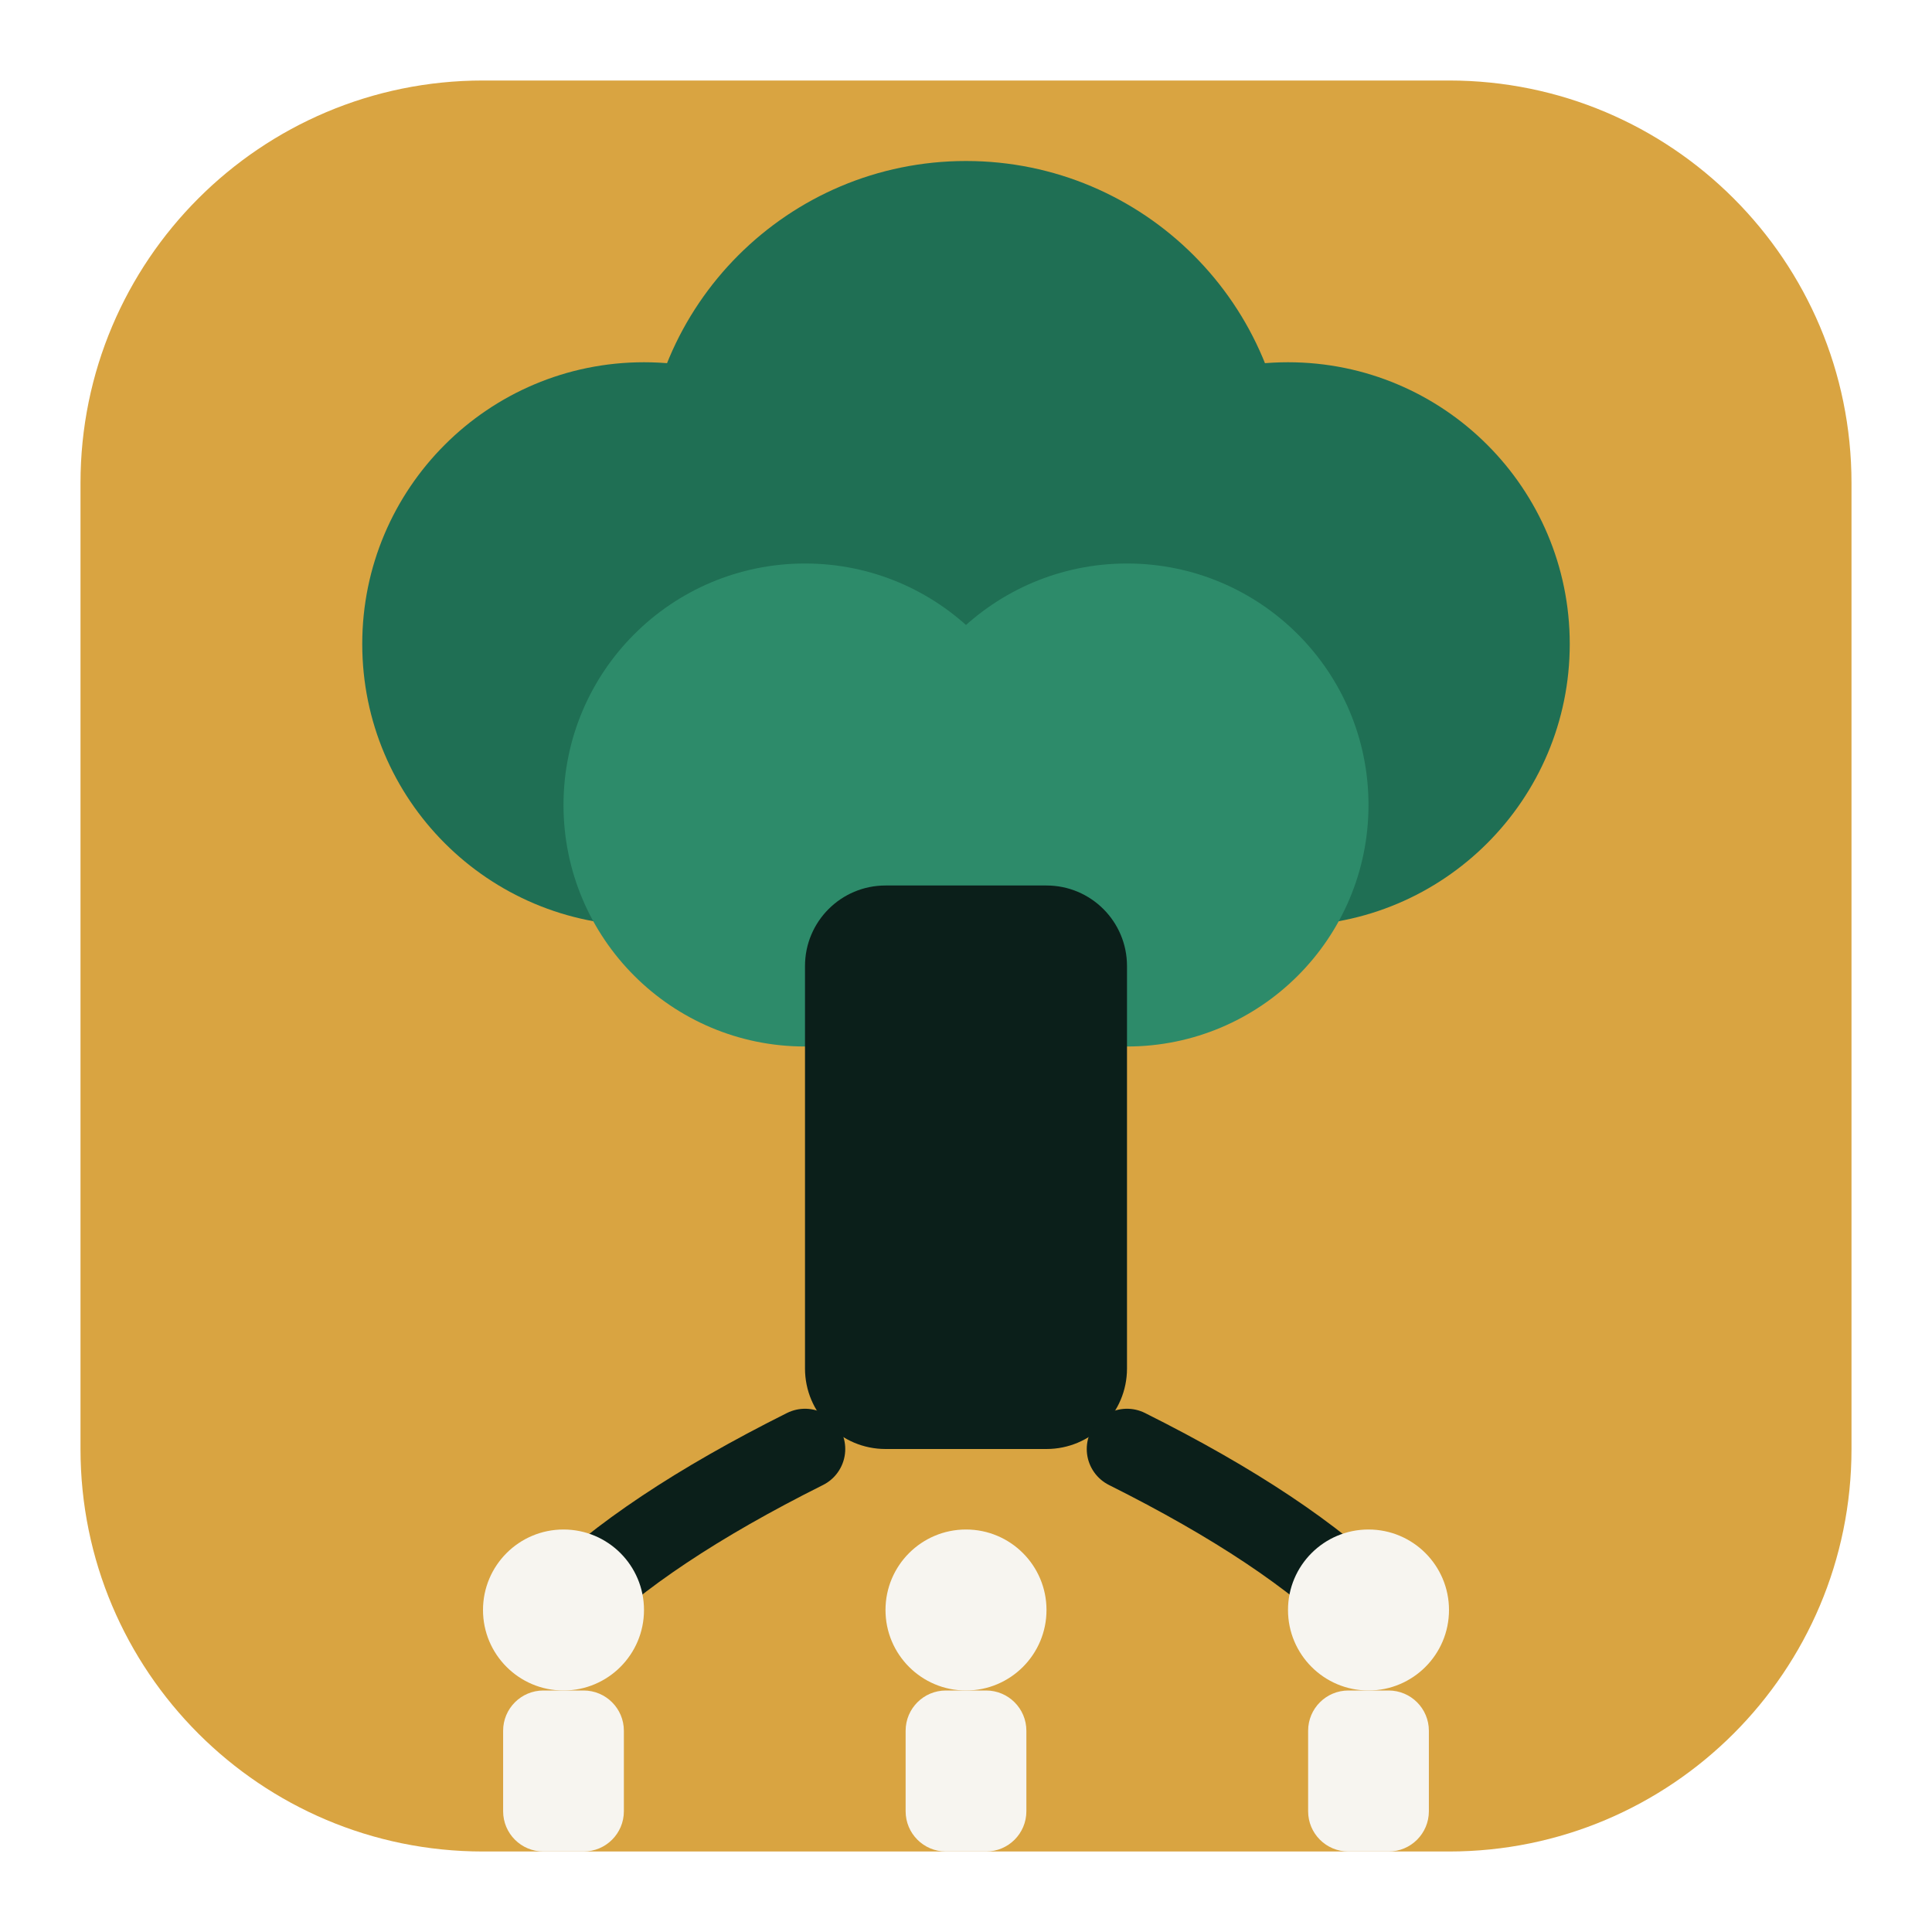
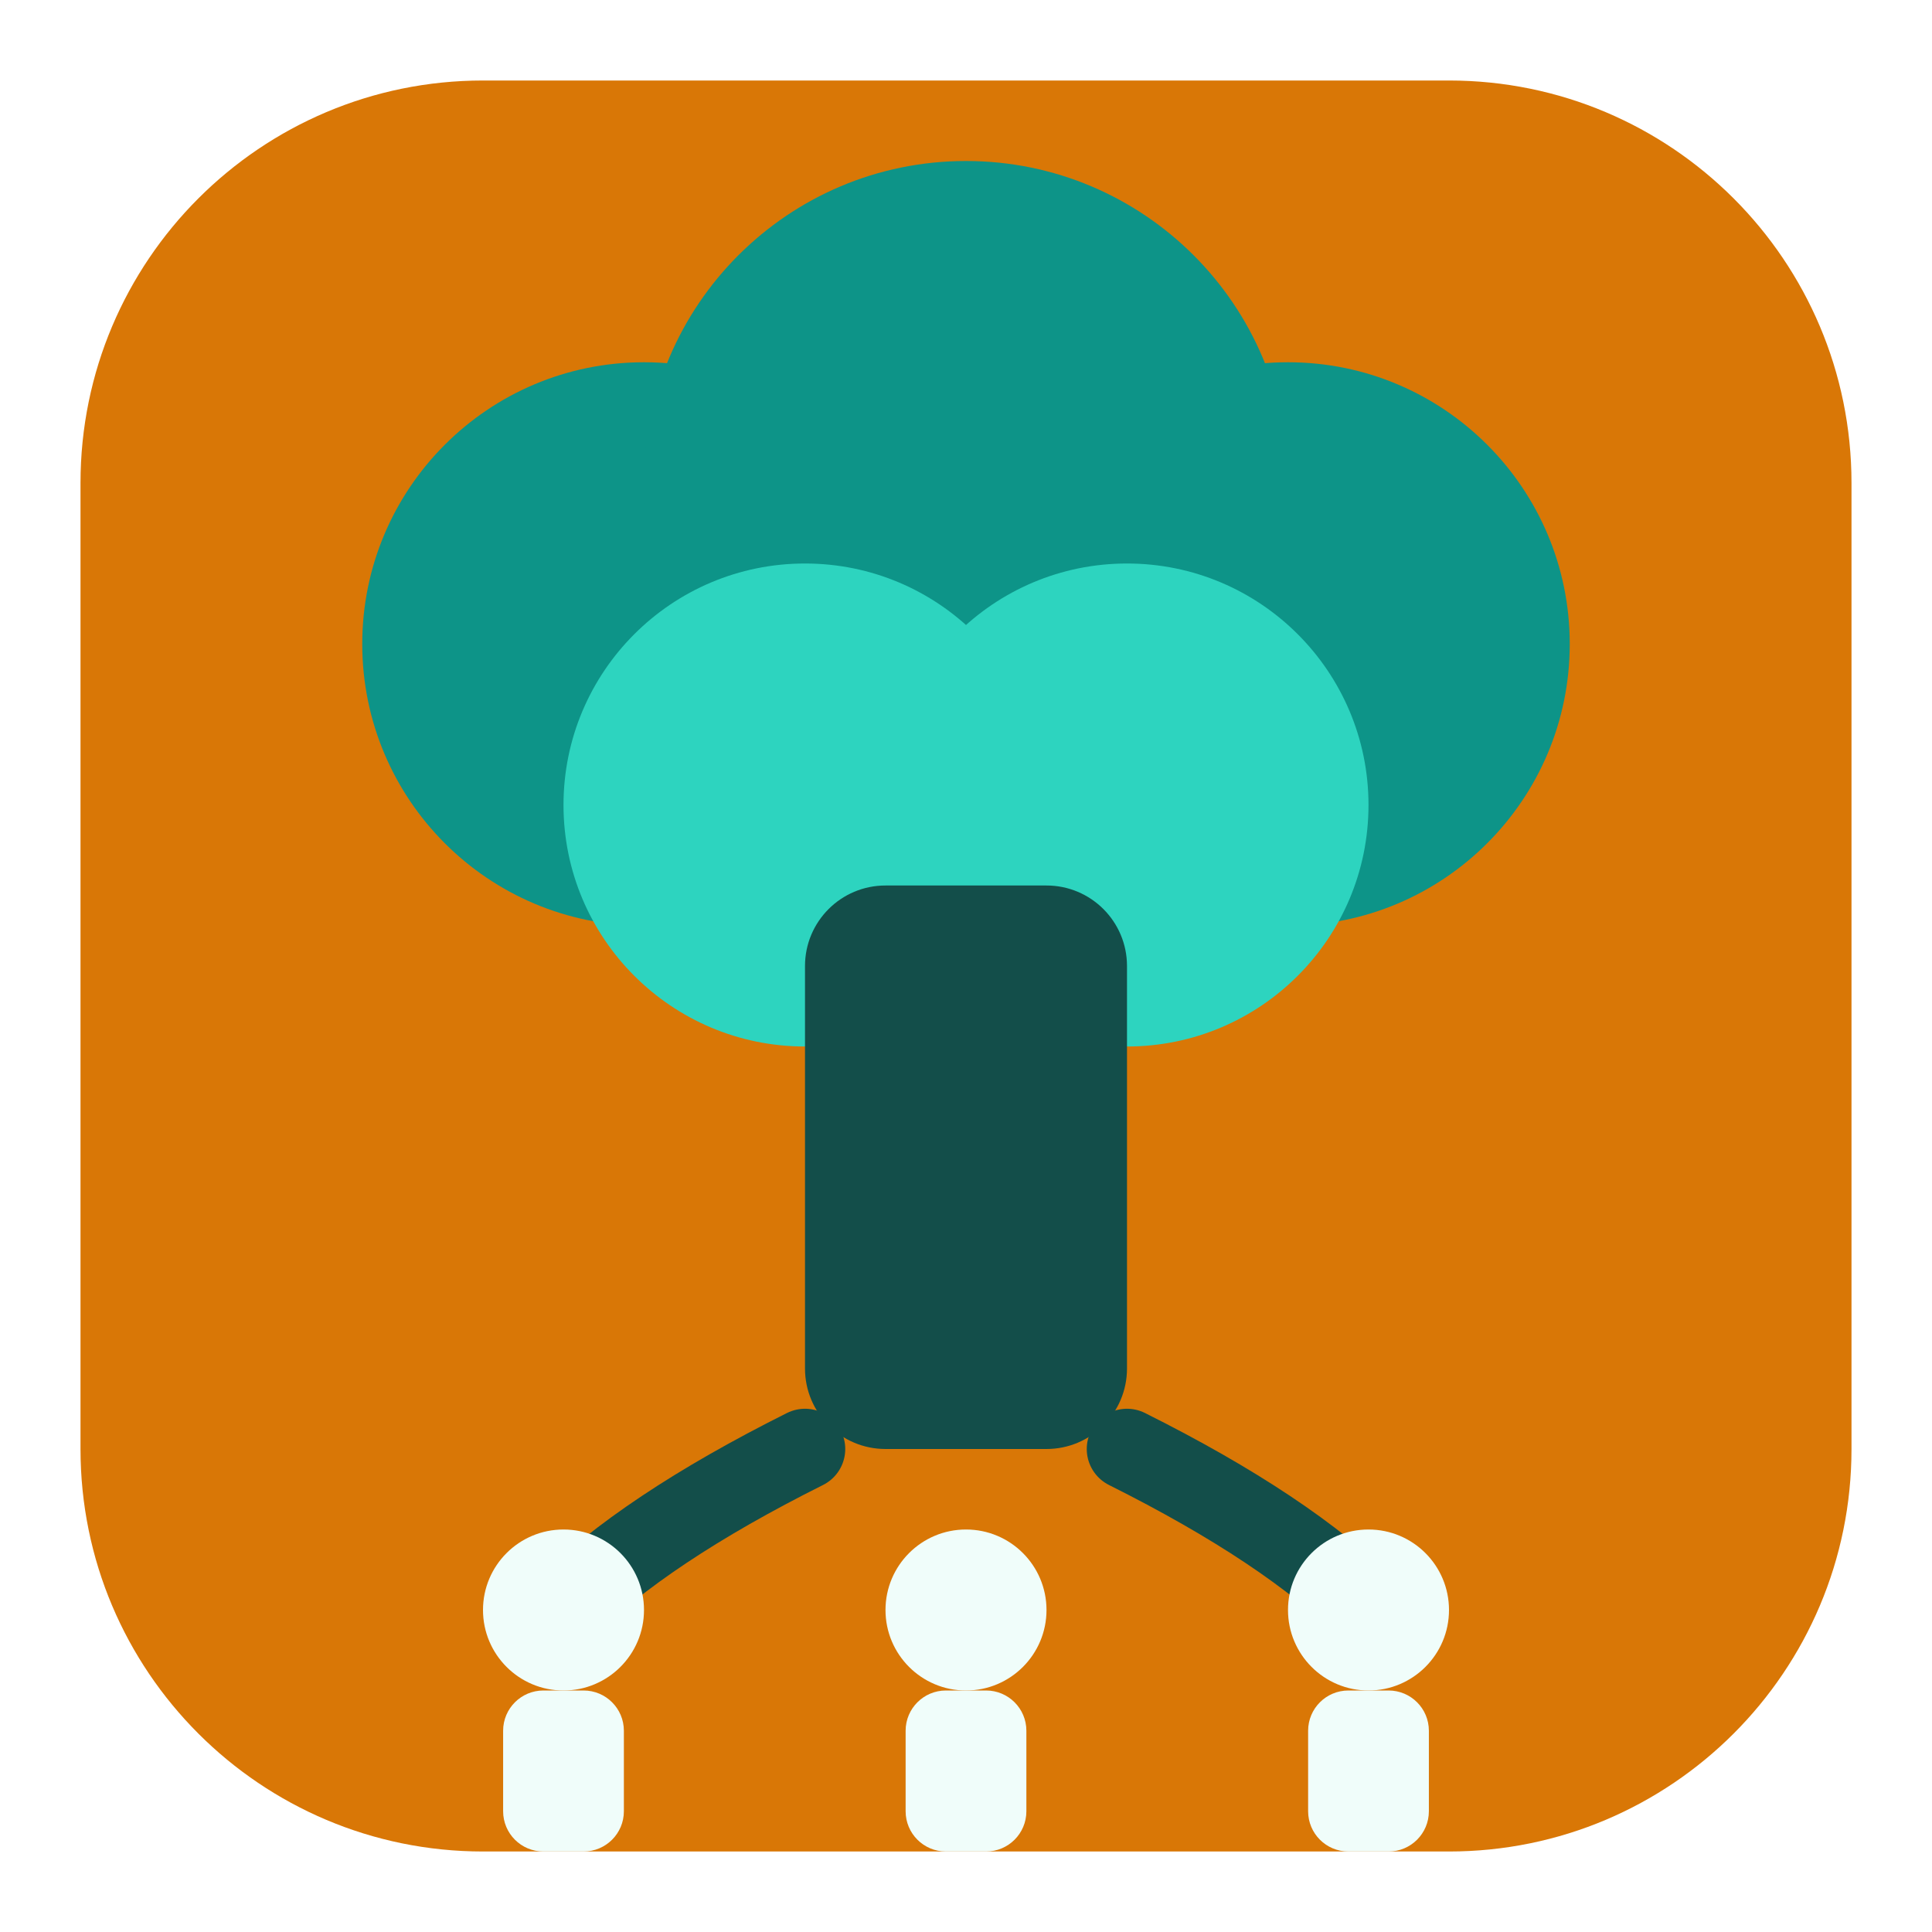
<svg xmlns="http://www.w3.org/2000/svg" viewBox="0 0 48 48" width="48" height="48" aria-label="SKILLBRIDGE Africa">
-   <rect x="2" y="2" width="44" height="44" rx="10" fill="#D9A441" />
-   <circle cx="16" cy="16" r="7" fill="#1F6F54" />
-   <circle cx="24" cy="12" r="8" fill="#1F6F54" />
-   <circle cx="32" cy="16" r="7" fill="#1F6F54" />
-   <circle cx="20" cy="20" r="6" fill="#2D8B6A" />
-   <circle cx="28" cy="20" r="6" fill="#2D8B6A" />
-   <rect x="20" y="22" width="8" height="14" rx="2" fill="#0B1F1A" />
-   <path d="M20 36 Q16 38 14 40" stroke="#0B1F1A" stroke-width="2" fill="none" stroke-linecap="round" />
-   <path d="M28 36 Q32 38 34 40" stroke="#0B1F1A" stroke-width="2" fill="none" stroke-linecap="round" />
-   <circle cx="14" cy="40" r="2" fill="#F7F5F0" />
-   <rect x="12.5" y="42" width="3" height="4" rx="1" fill="#F7F5F0" />
-   <circle cx="24" cy="40" r="2" fill="#F7F5F0" />
-   <rect x="22.5" y="42" width="3" height="4" rx="1" fill="#F7F5F0" />
-   <circle cx="34" cy="40" r="2" fill="#F7F5F0" />
-   <rect x="32.5" y="42" width="3" height="4" rx="1" fill="#F7F5F0" />
+   <rect x="2" y="2" width="44" height="44" rx="10" fill="#D97706" />
+   <circle cx="16" cy="16" r="7" fill="#0D9488" />
+   <circle cx="24" cy="12" r="8" fill="#0D9488" />
+   <circle cx="32" cy="16" r="7" fill="#0D9488" />
+   <circle cx="20" cy="20" r="6" fill="#2DD4BF" />
+   <circle cx="28" cy="20" r="6" fill="#2DD4BF" />
+   <rect x="20" y="22" width="8" height="14" rx="2" fill="#134E4A" />
+   <path d="M20 36 Q16 38 14 40" stroke="#134E4A" stroke-width="2" fill="none" stroke-linecap="round" />
+   <path d="M28 36 Q32 38 34 40" stroke="#134E4A" stroke-width="2" fill="none" stroke-linecap="round" />
+   <circle cx="14" cy="40" r="2" fill="#F0FDFA" />
+   <rect x="12.5" y="42" width="3" height="4" rx="1" fill="#F0FDFA" />
+   <circle cx="24" cy="40" r="2" fill="#F0FDFA" />
+   <rect x="22.5" y="42" width="3" height="4" rx="1" fill="#F0FDFA" />
+   <circle cx="34" cy="40" r="2" fill="#F0FDFA" />
+   <rect x="32.5" y="42" width="3" height="4" rx="1" fill="#F0FDFA" />
</svg>
